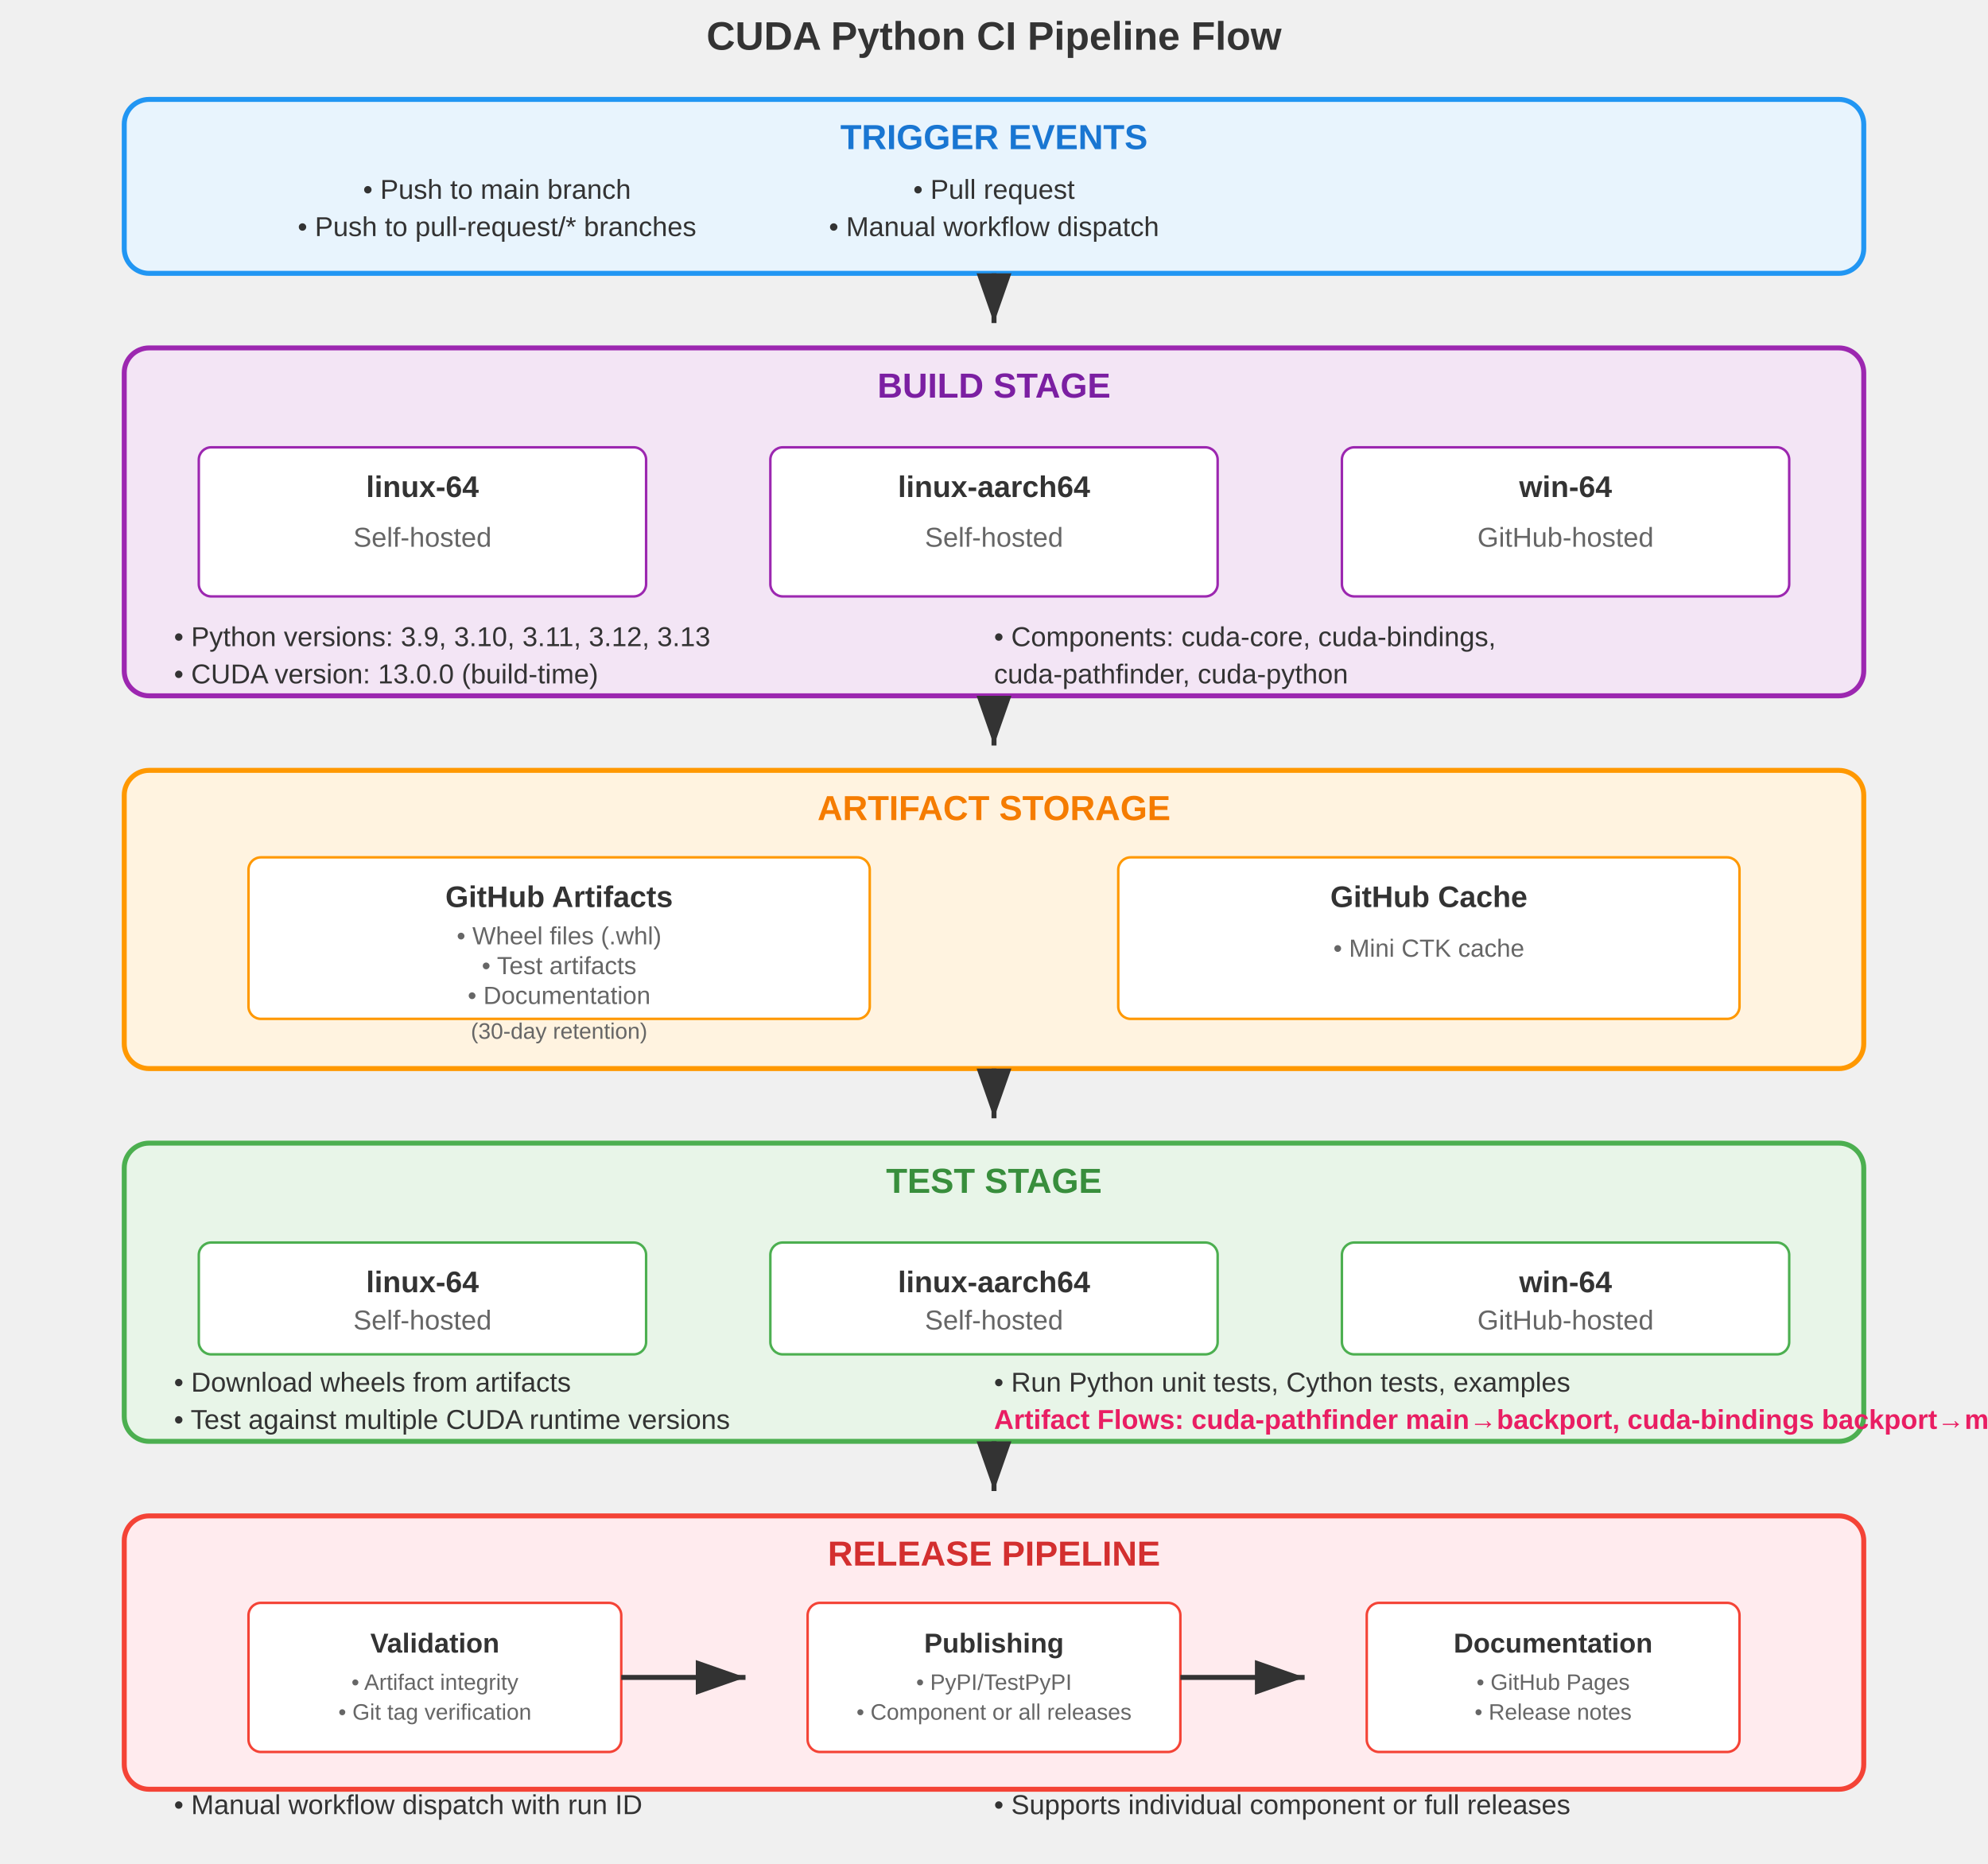
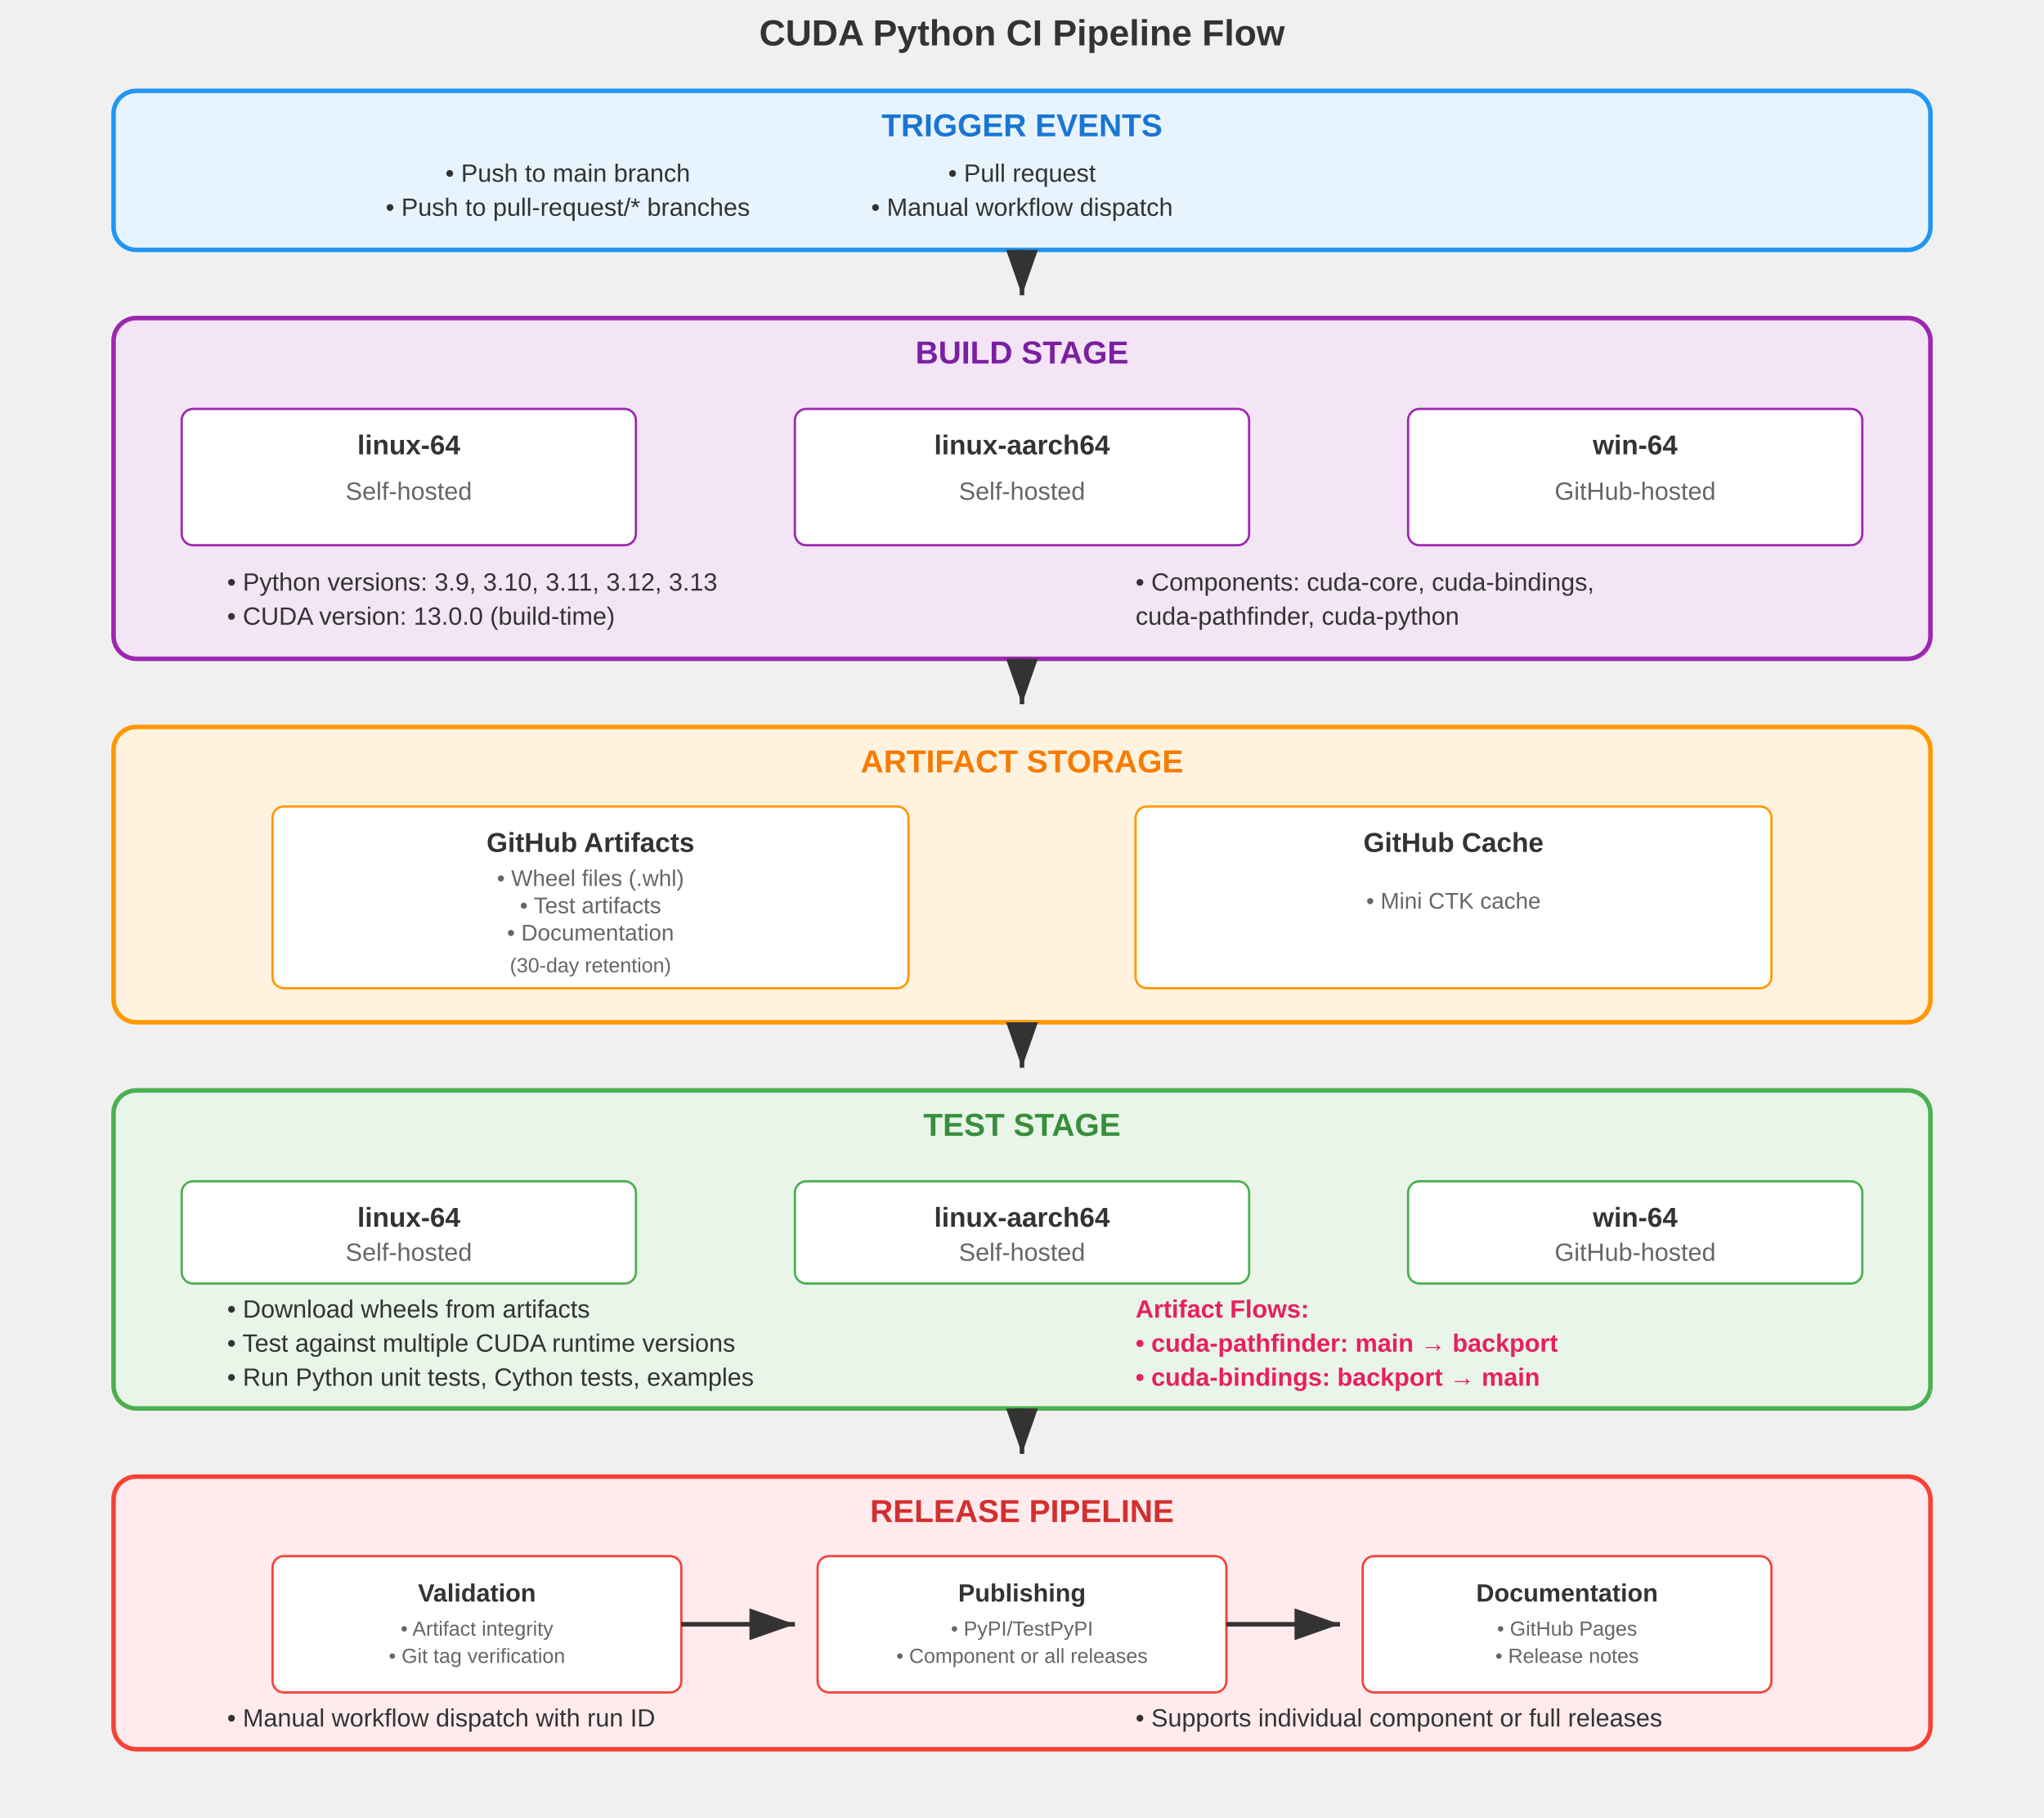
- <svg xmlns="http://www.w3.org/2000/svg" viewBox="0 0 800 750" style="background-color: white;">
-   <text x="400" y="20" text-anchor="middle" font-family="Arial, sans-serif" font-size="16" font-weight="bold" fill="#333">CUDA Python CI Pipeline Flow</text>
-   <rect x="50" y="40" width="700" height="70" rx="10" fill="#e8f4fd" stroke="#2196F3" stroke-width="2" />
-   <text x="400" y="60" text-anchor="middle" font-family="Arial, sans-serif" font-size="14" font-weight="bold" fill="#1976D2">TRIGGER EVENTS</text>
-   <text x="200" y="80" text-anchor="middle" font-family="Arial, sans-serif" font-size="11" fill="#333">• Push to main branch</text>
-   <text x="400" y="80" text-anchor="middle" font-family="Arial, sans-serif" font-size="11" fill="#333">• Pull request</text>
-   <text x="200" y="95" text-anchor="middle" font-family="Arial, sans-serif" font-size="11" fill="#333">• Push to pull-request/* branches</text>
-   <text x="400" y="95" text-anchor="middle" font-family="Arial, sans-serif" font-size="11" fill="#333">• Manual workflow dispatch</text>
-   <path d="M400 110 L400 130" stroke="#333" stroke-width="2" marker-end="url(#arrowhead)" />
-   <rect x="50" y="140" width="700" height="140" rx="10" fill="#f3e5f5" stroke="#9C27B0" stroke-width="2" />
-   <text x="400" y="160" text-anchor="middle" font-family="Arial, sans-serif" font-size="14" font-weight="bold" fill="#7B1FA2">BUILD STAGE</text>
-   <rect x="80" y="180" width="180" height="60" rx="5" fill="white" stroke="#9C27B0" />
-   <text x="170" y="200" text-anchor="middle" font-family="Arial, sans-serif" font-size="12" font-weight="bold" fill="#333">linux-64</text>
-   <text x="170" y="220" text-anchor="middle" font-family="Arial, sans-serif" font-size="11" fill="#666">Self-hosted</text>
-   <rect x="310" y="180" width="180" height="60" rx="5" fill="white" stroke="#9C27B0" />
-   <text x="400" y="200" text-anchor="middle" font-family="Arial, sans-serif" font-size="12" font-weight="bold" fill="#333">linux-aarch64</text>
-   <text x="400" y="220" text-anchor="middle" font-family="Arial, sans-serif" font-size="11" fill="#666">Self-hosted</text>
-   <rect x="540" y="180" width="180" height="60" rx="5" fill="white" stroke="#9C27B0" />
-   <text x="630" y="200" text-anchor="middle" font-family="Arial, sans-serif" font-size="12" font-weight="bold" fill="#333">win-64</text>
-   <text x="630" y="220" text-anchor="middle" font-family="Arial, sans-serif" font-size="11" fill="#666">GitHub-hosted</text>
-   <text x="70" y="260" font-family="Arial, sans-serif" font-size="11" fill="#333">• Python versions: 3.9, 3.10, 3.11, 3.12, 3.13</text>
-   <text x="70" y="275" font-family="Arial, sans-serif" font-size="11" fill="#333">• CUDA version: 13.0.0 (build-time)</text>
-   <text x="400" y="260" font-family="Arial, sans-serif" font-size="11" fill="#333">• Components: cuda-core, cuda-bindings,</text>
-   <text x="400" y="275" font-family="Arial, sans-serif" font-size="11" fill="#333">  cuda-pathfinder, cuda-python</text>
-   <path d="M400 280 L400 300" stroke="#333" stroke-width="2" marker-end="url(#arrowhead)" />
-   <rect x="50" y="310" width="700" height="120" rx="10" fill="#fff3e0" stroke="#FF9800" stroke-width="2" />
-   <text x="400" y="330" text-anchor="middle" font-family="Arial, sans-serif" font-size="14" font-weight="bold" fill="#F57C00">ARTIFACT STORAGE</text>
-   <rect x="100" y="345" width="250" height="65" rx="5" fill="white" stroke="#FF9800" />
-   <text x="225" y="365" text-anchor="middle" font-family="Arial, sans-serif" font-size="12" font-weight="bold" fill="#333">GitHub Artifacts</text>
-   <text x="225" y="380" text-anchor="middle" font-family="Arial, sans-serif" font-size="10" fill="#666">• Wheel files (.whl)</text>
-   <text x="225" y="392" text-anchor="middle" font-family="Arial, sans-serif" font-size="10" fill="#666">• Test artifacts</text>
-   <text x="225" y="404" text-anchor="middle" font-family="Arial, sans-serif" font-size="10" fill="#666">• Documentation</text>
-   <text x="225" y="418" text-anchor="middle" font-family="Arial, sans-serif" font-size="9" fill="#666">(30-day retention)</text>
-   <rect x="450" y="345" width="250" height="65" rx="5" fill="white" stroke="#FF9800" />
-   <text x="575" y="365" text-anchor="middle" font-family="Arial, sans-serif" font-size="12" font-weight="bold" fill="#333">GitHub Cache</text>
-   <text x="575" y="385" text-anchor="middle" font-family="Arial, sans-serif" font-size="10" fill="#666">• Mini CTK cache</text>
-   <path d="M400 430 L400 450" stroke="#333" stroke-width="2" marker-end="url(#arrowhead)" />
-   <rect x="50" y="460" width="700" height="120" rx="10" fill="#e8f5e8" stroke="#4CAF50" stroke-width="2" />
-   <text x="400" y="480" text-anchor="middle" font-family="Arial, sans-serif" font-size="14" font-weight="bold" fill="#388E3C">TEST STAGE</text>
-   <rect x="80" y="500" width="180" height="45" rx="5" fill="white" stroke="#4CAF50" />
-   <text x="170" y="520" text-anchor="middle" font-family="Arial, sans-serif" font-size="12" font-weight="bold" fill="#333">linux-64</text>
-   <text x="170" y="535" text-anchor="middle" font-family="Arial, sans-serif" font-size="11" fill="#666">Self-hosted</text>
-   <rect x="310" y="500" width="180" height="45" rx="5" fill="white" stroke="#4CAF50" />
-   <text x="400" y="520" text-anchor="middle" font-family="Arial, sans-serif" font-size="12" font-weight="bold" fill="#333">linux-aarch64</text>
-   <text x="400" y="535" text-anchor="middle" font-family="Arial, sans-serif" font-size="11" fill="#666">Self-hosted</text>
-   <rect x="540" y="500" width="180" height="45" rx="5" fill="white" stroke="#4CAF50" />
-   <text x="630" y="520" text-anchor="middle" font-family="Arial, sans-serif" font-size="12" font-weight="bold" fill="#333">win-64</text>
-   <text x="630" y="535" text-anchor="middle" font-family="Arial, sans-serif" font-size="11" fill="#666">GitHub-hosted</text>
-   <text x="70" y="560" font-family="Arial, sans-serif" font-size="11" fill="#333">• Download wheels from artifacts</text>
-   <text x="70" y="575" font-family="Arial, sans-serif" font-size="11" fill="#333">• Test against multiple CUDA runtime versions</text>
-   <text x="400" y="560" font-family="Arial, sans-serif" font-size="11" fill="#333">• Run Python unit tests, Cython tests, examples</text>
-   <text x="400" y="575" font-family="Arial, sans-serif" font-size="11" fill="#E91E63" font-weight="bold">Artifact Flows: cuda-pathfinder main→backport, cuda-bindings backport→main</text>
-   <path d="M400 580 L400 600" stroke="#333" stroke-width="2" marker-end="url(#arrowhead)" />
-   <rect x="50" y="610" width="700" height="110" rx="10" fill="#ffebee" stroke="#f44336" stroke-width="2" />
-   <text x="400" y="630" text-anchor="middle" font-family="Arial, sans-serif" font-size="14" font-weight="bold" fill="#D32F2F">RELEASE PIPELINE</text>
-   <rect x="100" y="645" width="150" height="60" rx="5" fill="white" stroke="#f44336" />
-   <text x="175" y="665" text-anchor="middle" font-family="Arial, sans-serif" font-size="11" font-weight="bold" fill="#333">Validation</text>
-   <text x="175" y="680" text-anchor="middle" font-family="Arial, sans-serif" font-size="9" fill="#666">• Artifact integrity</text>
-   <text x="175" y="692" text-anchor="middle" font-family="Arial, sans-serif" font-size="9" fill="#666">• Git tag verification</text>
-   <path d="M250 675 L300 675" stroke="#333" stroke-width="2" marker-end="url(#arrowhead)" />
-   <rect x="325" y="645" width="150" height="60" rx="5" fill="white" stroke="#f44336" />
-   <text x="400" y="665" text-anchor="middle" font-family="Arial, sans-serif" font-size="11" font-weight="bold" fill="#333">Publishing</text>
-   <text x="400" y="680" text-anchor="middle" font-family="Arial, sans-serif" font-size="9" fill="#666">• PyPI/TestPyPI</text>
-   <text x="400" y="692" text-anchor="middle" font-family="Arial, sans-serif" font-size="9" fill="#666">• Component or all releases</text>
-   <path d="M475 675 L525 675" stroke="#333" stroke-width="2" marker-end="url(#arrowhead)" />
-   <rect x="550" y="645" width="150" height="60" rx="5" fill="white" stroke="#f44336" />
-   <text x="625" y="665" text-anchor="middle" font-family="Arial, sans-serif" font-size="11" font-weight="bold" fill="#333">Documentation</text>
-   <text x="625" y="680" text-anchor="middle" font-family="Arial, sans-serif" font-size="9" fill="#666">• GitHub Pages</text>
-   <text x="625" y="692" text-anchor="middle" font-family="Arial, sans-serif" font-size="9" fill="#666">• Release notes</text>
-   <text x="70" y="730" font-family="Arial, sans-serif" font-size="11" fill="#333">• Manual workflow dispatch with run ID</text>
-   <text x="400" y="730" font-family="Arial, sans-serif" font-size="11" fill="#333">• Supports individual component or full releases</text>
+ <svg xmlns="http://www.w3.org/2000/svg" viewBox="0 0 900 800" style="background-color: white;">
+   <text x="450" y="20" text-anchor="middle" font-family="Arial, sans-serif" font-size="16" font-weight="bold" fill="#333">CUDA Python CI Pipeline Flow</text>
+   <rect x="50" y="40" width="800" height="70" rx="10" fill="#e8f4fd" stroke="#2196F3" stroke-width="2" />
+   <text x="450" y="60" text-anchor="middle" font-family="Arial, sans-serif" font-size="14" font-weight="bold" fill="#1976D2">TRIGGER EVENTS</text>
+   <text x="250" y="80" text-anchor="middle" font-family="Arial, sans-serif" font-size="11" fill="#333">• Push to main branch</text>
+   <text x="450" y="80" text-anchor="middle" font-family="Arial, sans-serif" font-size="11" fill="#333">• Pull request</text>
+   <text x="250" y="95" text-anchor="middle" font-family="Arial, sans-serif" font-size="11" fill="#333">• Push to pull-request/* branches</text>
+   <text x="450" y="95" text-anchor="middle" font-family="Arial, sans-serif" font-size="11" fill="#333">• Manual workflow dispatch</text>
+   <path d="M450 110 L450 130" stroke="#333" stroke-width="2" marker-end="url(#arrowhead)" />
+   <rect x="50" y="140" width="800" height="150" rx="10" fill="#f3e5f5" stroke="#9C27B0" stroke-width="2" />
+   <text x="450" y="160" text-anchor="middle" font-family="Arial, sans-serif" font-size="14" font-weight="bold" fill="#7B1FA2">BUILD STAGE</text>
+   <rect x="80" y="180" width="200" height="60" rx="5" fill="white" stroke="#9C27B0" />
+   <text x="180" y="200" text-anchor="middle" font-family="Arial, sans-serif" font-size="12" font-weight="bold" fill="#333">linux-64</text>
+   <text x="180" y="220" text-anchor="middle" font-family="Arial, sans-serif" font-size="11" fill="#666">Self-hosted</text>
+   <rect x="350" y="180" width="200" height="60" rx="5" fill="white" stroke="#9C27B0" />
+   <text x="450" y="200" text-anchor="middle" font-family="Arial, sans-serif" font-size="12" font-weight="bold" fill="#333">linux-aarch64</text>
+   <text x="450" y="220" text-anchor="middle" font-family="Arial, sans-serif" font-size="11" fill="#666">Self-hosted</text>
+   <rect x="620" y="180" width="200" height="60" rx="5" fill="white" stroke="#9C27B0" />
+   <text x="720" y="200" text-anchor="middle" font-family="Arial, sans-serif" font-size="12" font-weight="bold" fill="#333">win-64</text>
+   <text x="720" y="220" text-anchor="middle" font-family="Arial, sans-serif" font-size="11" fill="#666">GitHub-hosted</text>
+   <text x="100" y="260" text-anchor="start" font-family="Arial, sans-serif" font-size="11" fill="#333">• Python versions: 3.9, 3.10, 3.11, 3.12, 3.13</text>
+   <text x="100" y="275" text-anchor="start" font-family="Arial, sans-serif" font-size="11" fill="#333">• CUDA version: 13.0.0 (build-time)</text>
+   <text x="500" y="260" text-anchor="start" font-family="Arial, sans-serif" font-size="11" fill="#333">• Components: cuda-core, cuda-bindings,</text>
+   <text x="500" y="275" text-anchor="start" font-family="Arial, sans-serif" font-size="11" fill="#333">  cuda-pathfinder, cuda-python</text>
+   <path d="M450 290 L450 310" stroke="#333" stroke-width="2" marker-end="url(#arrowhead)" />
+   <rect x="50" y="320" width="800" height="130" rx="10" fill="#fff3e0" stroke="#FF9800" stroke-width="2" />
+   <text x="450" y="340" text-anchor="middle" font-family="Arial, sans-serif" font-size="14" font-weight="bold" fill="#F57C00">ARTIFACT STORAGE</text>
+   <rect x="120" y="355" width="280" height="80" rx="5" fill="white" stroke="#FF9800" />
+   <text x="260" y="375" text-anchor="middle" font-family="Arial, sans-serif" font-size="12" font-weight="bold" fill="#333">GitHub Artifacts</text>
+   <text x="260" y="390" text-anchor="middle" font-family="Arial, sans-serif" font-size="10" fill="#666">• Wheel files (.whl)</text>
+   <text x="260" y="402" text-anchor="middle" font-family="Arial, sans-serif" font-size="10" fill="#666">• Test artifacts</text>
+   <text x="260" y="414" text-anchor="middle" font-family="Arial, sans-serif" font-size="10" fill="#666">• Documentation</text>
+   <text x="260" y="428" text-anchor="middle" font-family="Arial, sans-serif" font-size="9" fill="#666">(30-day retention)</text>
+   <rect x="500" y="355" width="280" height="80" rx="5" fill="white" stroke="#FF9800" />
+   <text x="640" y="375" text-anchor="middle" font-family="Arial, sans-serif" font-size="12" font-weight="bold" fill="#333">GitHub Cache</text>
+   <text x="640" y="400" text-anchor="middle" font-family="Arial, sans-serif" font-size="10" fill="#666">• Mini CTK cache</text>
+   <path d="M450 450 L450 470" stroke="#333" stroke-width="2" marker-end="url(#arrowhead)" />
+   <rect x="50" y="480" width="800" height="140" rx="10" fill="#e8f5e8" stroke="#4CAF50" stroke-width="2" />
+   <text x="450" y="500" text-anchor="middle" font-family="Arial, sans-serif" font-size="14" font-weight="bold" fill="#388E3C">TEST STAGE</text>
+   <rect x="80" y="520" width="200" height="45" rx="5" fill="white" stroke="#4CAF50" />
+   <text x="180" y="540" text-anchor="middle" font-family="Arial, sans-serif" font-size="12" font-weight="bold" fill="#333">linux-64</text>
+   <text x="180" y="555" text-anchor="middle" font-family="Arial, sans-serif" font-size="11" fill="#666">Self-hosted</text>
+   <rect x="350" y="520" width="200" height="45" rx="5" fill="white" stroke="#4CAF50" />
+   <text x="450" y="540" text-anchor="middle" font-family="Arial, sans-serif" font-size="12" font-weight="bold" fill="#333">linux-aarch64</text>
+   <text x="450" y="555" text-anchor="middle" font-family="Arial, sans-serif" font-size="11" fill="#666">Self-hosted</text>
+   <rect x="620" y="520" width="200" height="45" rx="5" fill="white" stroke="#4CAF50" />
+   <text x="720" y="540" text-anchor="middle" font-family="Arial, sans-serif" font-size="12" font-weight="bold" fill="#333">win-64</text>
+   <text x="720" y="555" text-anchor="middle" font-family="Arial, sans-serif" font-size="11" fill="#666">GitHub-hosted</text>
+   <text x="100" y="580" text-anchor="start" font-family="Arial, sans-serif" font-size="11" fill="#333">• Download wheels from artifacts</text>
+   <text x="100" y="595" text-anchor="start" font-family="Arial, sans-serif" font-size="11" fill="#333">• Test against multiple CUDA runtime versions</text>
+   <text x="100" y="610" text-anchor="start" font-family="Arial, sans-serif" font-size="11" fill="#333">• Run Python unit tests, Cython tests, examples</text>
+   <text x="500" y="580" text-anchor="start" font-family="Arial, sans-serif" font-size="11" fill="#E91E63" font-weight="bold">Artifact Flows:</text>
+   <text x="500" y="595" text-anchor="start" font-family="Arial, sans-serif" font-size="11" fill="#E91E63" font-weight="bold">• cuda-pathfinder: main → backport</text>
+   <text x="500" y="610" text-anchor="start" font-family="Arial, sans-serif" font-size="11" fill="#E91E63" font-weight="bold">• cuda-bindings: backport → main</text>
+   <path d="M450 620 L450 640" stroke="#333" stroke-width="2" marker-end="url(#arrowhead)" />
+   <rect x="50" y="650" width="800" height="120" rx="10" fill="#ffebee" stroke="#f44336" stroke-width="2" />
+   <text x="450" y="670" text-anchor="middle" font-family="Arial, sans-serif" font-size="14" font-weight="bold" fill="#D32F2F">RELEASE PIPELINE</text>
+   <rect x="120" y="685" width="180" height="60" rx="5" fill="white" stroke="#f44336" />
+   <text x="210" y="705" text-anchor="middle" font-family="Arial, sans-serif" font-size="11" font-weight="bold" fill="#333">Validation</text>
+   <text x="210" y="720" text-anchor="middle" font-family="Arial, sans-serif" font-size="9" fill="#666">• Artifact integrity</text>
+   <text x="210" y="732" text-anchor="middle" font-family="Arial, sans-serif" font-size="9" fill="#666">• Git tag verification</text>
+   <path d="M300 715 L350 715" stroke="#333" stroke-width="2" marker-end="url(#arrowhead)" />
+   <rect x="360" y="685" width="180" height="60" rx="5" fill="white" stroke="#f44336" />
+   <text x="450" y="705" text-anchor="middle" font-family="Arial, sans-serif" font-size="11" font-weight="bold" fill="#333">Publishing</text>
+   <text x="450" y="720" text-anchor="middle" font-family="Arial, sans-serif" font-size="9" fill="#666">• PyPI/TestPyPI</text>
+   <text x="450" y="732" text-anchor="middle" font-family="Arial, sans-serif" font-size="9" fill="#666">• Component or all releases</text>
+   <path d="M540 715 L590 715" stroke="#333" stroke-width="2" marker-end="url(#arrowhead)" />
+   <rect x="600" y="685" width="180" height="60" rx="5" fill="white" stroke="#f44336" />
+   <text x="690" y="705" text-anchor="middle" font-family="Arial, sans-serif" font-size="11" font-weight="bold" fill="#333">Documentation</text>
+   <text x="690" y="720" text-anchor="middle" font-family="Arial, sans-serif" font-size="9" fill="#666">• GitHub Pages</text>
+   <text x="690" y="732" text-anchor="middle" font-family="Arial, sans-serif" font-size="9" fill="#666">• Release notes</text>
+   <text x="100" y="760" text-anchor="start" font-family="Arial, sans-serif" font-size="11" fill="#333">• Manual workflow dispatch with run ID</text>
+   <text x="500" y="760" text-anchor="start" font-family="Arial, sans-serif" font-size="11" fill="#333">• Supports individual component or full releases</text>
  <defs>
    <marker id="arrowhead" markerWidth="10" markerHeight="7" refX="10" refY="3.5" orient="auto">
      <polygon points="0 0, 10 3.5, 0 7" fill="#333" />
    </marker>
  </defs>
</svg>
